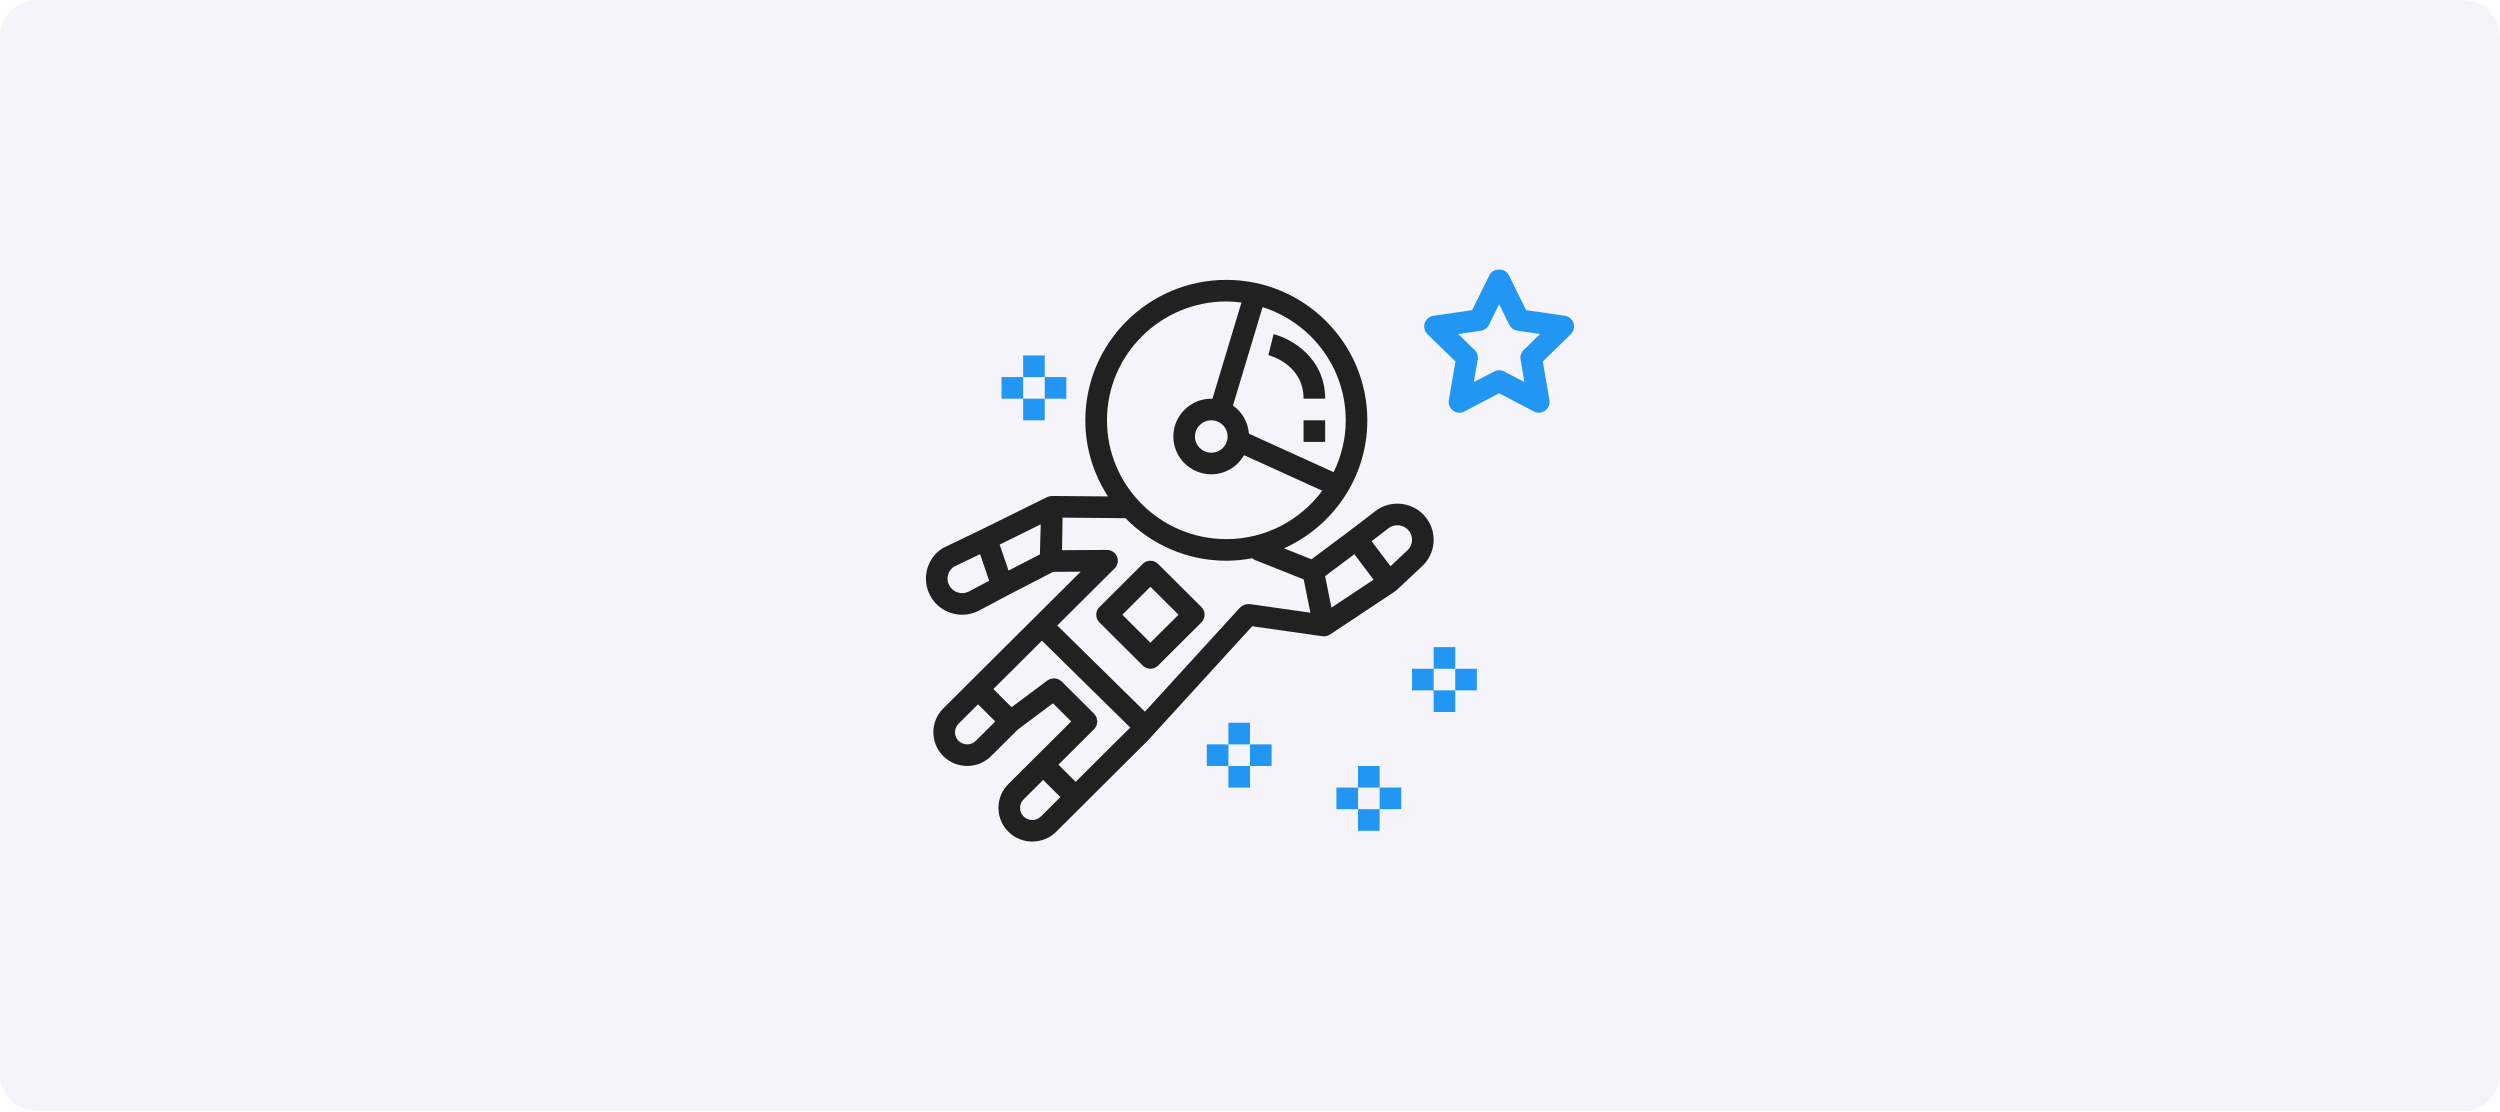
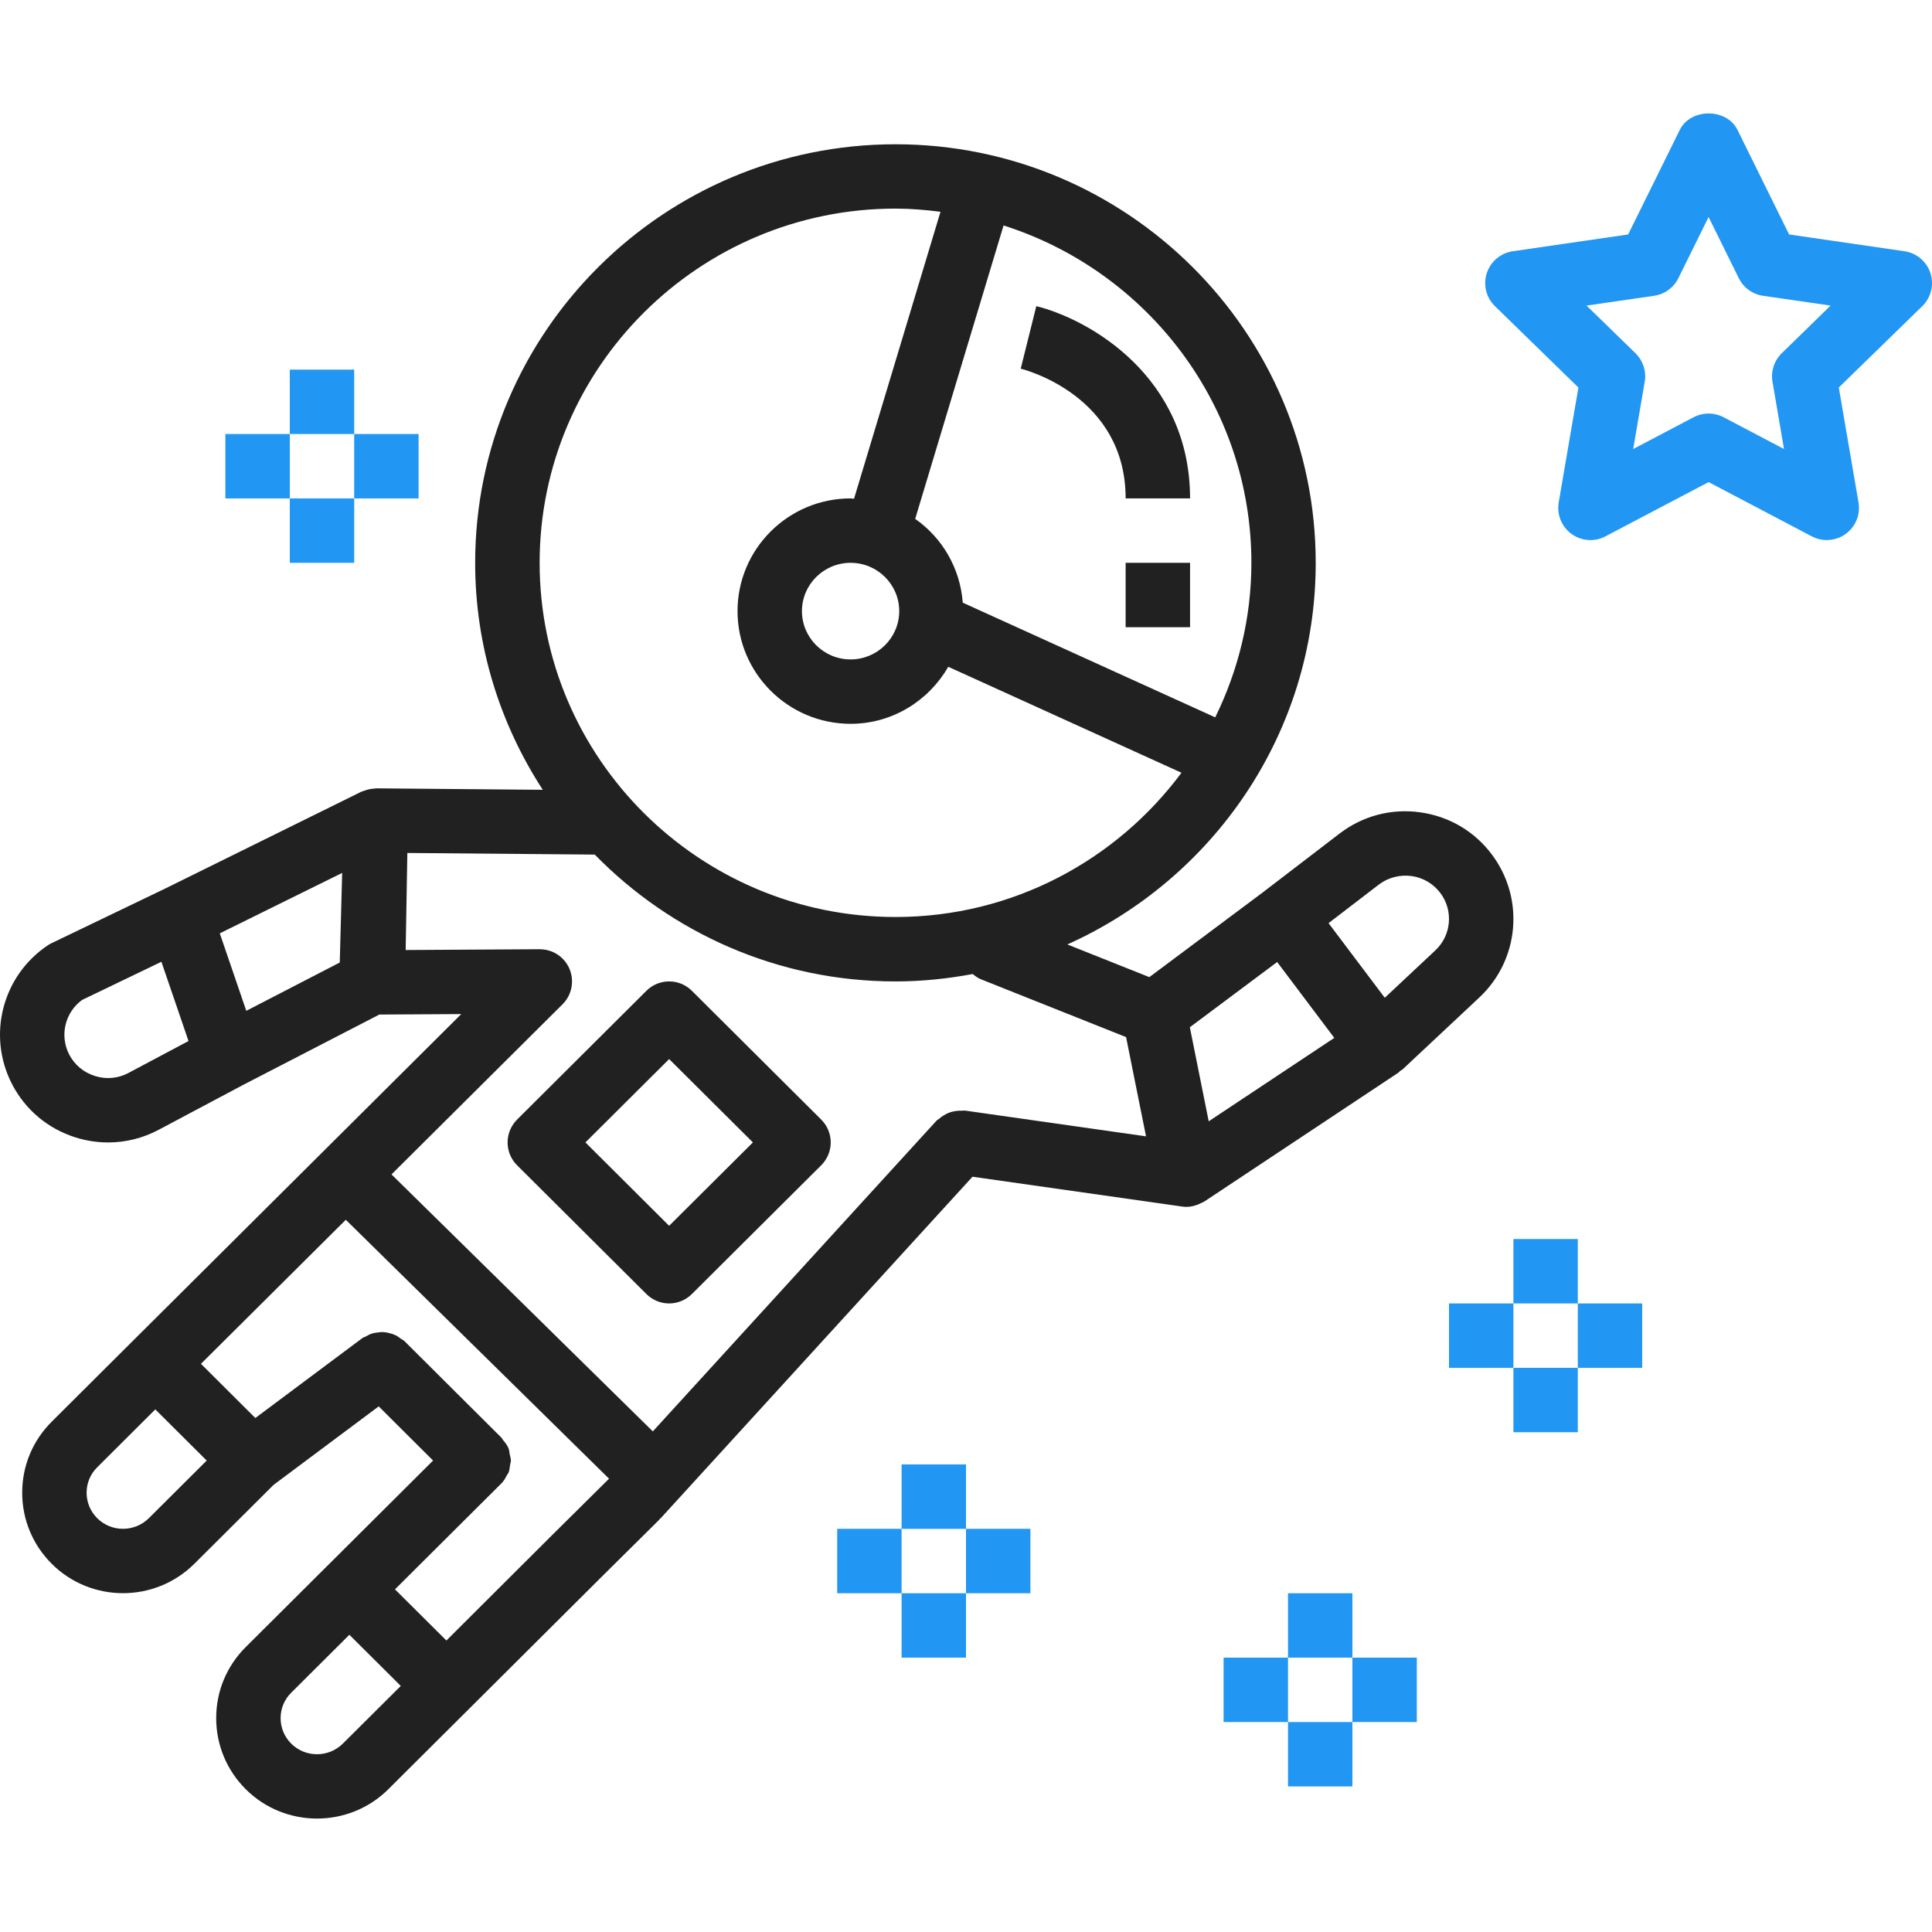
- <svg xmlns="http://www.w3.org/2000/svg" width="270" height="120" viewBox="0 0 270 120" fill="none">
-   <rect width="270" height="120" rx="4" fill="#F5F4FA" />
-   <path d="M169.943 34.896C169.806 34.475 169.442 34.167 169.002 34.103L164.823 33.495L162.953 29.708C162.561 28.91 161.253 28.91 160.861 29.708L158.991 33.495L154.811 34.103C154.372 34.167 154.008 34.474 153.869 34.897C153.732 35.319 153.845 35.783 154.164 36.092L157.189 39.041L156.475 43.203C156.401 43.641 156.58 44.083 156.938 44.344C157.301 44.608 157.775 44.641 158.168 44.433L161.906 42.467L165.644 44.433C165.815 44.523 166.002 44.567 166.188 44.567C166.429 44.567 166.671 44.493 166.874 44.344C167.233 44.083 167.413 43.641 167.337 43.203L166.623 39.041L169.648 36.092C169.965 35.782 170.08 35.319 169.943 34.896ZM164.556 37.799C164.282 38.066 164.155 38.454 164.221 38.832L164.638 41.269L162.45 40.118C162.28 40.029 162.093 39.984 161.906 39.984C161.72 39.984 161.534 40.029 161.362 40.118L159.174 41.269L159.591 38.832C159.657 38.454 159.531 38.068 159.256 37.799L157.484 36.072L159.932 35.717C160.312 35.662 160.64 35.423 160.811 35.078L161.905 32.862L162.999 35.078C163.17 35.422 163.497 35.662 163.878 35.717L166.325 36.072L164.556 37.799Z" fill="#2196F3" />
-   <path d="M157.167 69.892H154.834V72.226H157.167V69.892Z" fill="#2196F3" />
-   <path d="M157.167 74.559H154.834V76.892H157.167V74.559Z" fill="#2196F3" />
-   <path d="M159.5 72.226H157.167V74.559H159.5V72.226Z" fill="#2196F3" />
-   <path d="M154.834 72.226H152.5V74.559H154.834V72.226Z" fill="#2196F3" />
-   <path d="M149 82.726H146.667V85.059H149V82.726Z" fill="#2196F3" />
-   <path d="M149 87.393H146.667V89.726H149V87.393Z" fill="#2196F3" />
-   <path d="M151.334 85.059H149V87.393H151.334V85.059Z" fill="#2196F3" />
-   <path d="M146.667 85.059H144.333V87.393H146.667V85.059Z" fill="#2196F3" />
-   <path d="M135 78.059H132.667V80.393H135V78.059Z" fill="#2196F3" />
-   <path d="M135 82.726H132.667V85.059H135V82.726Z" fill="#2196F3" />
-   <path d="M137.333 80.392H135V82.726H137.333V80.392Z" fill="#2196F3" />
-   <path d="M132.667 80.392H130.333V82.726H132.667V80.392Z" fill="#2196F3" />
-   <path d="M112.833 38.392H110.5V40.725H112.833V38.392Z" fill="#2196F3" />
-   <path d="M112.833 43.059H110.5V45.392H112.833V43.059Z" fill="#2196F3" />
-   <path d="M115.166 40.725H112.833V43.059H115.166V40.725Z" fill="#2196F3" />
-   <path d="M110.5 40.725H108.166V43.059H110.5V40.725Z" fill="#2196F3" />
-   <path d="M154.064 55.974C153.435 55.126 152.512 54.58 151.464 54.433C150.412 54.283 149.373 54.56 148.533 55.203L145.795 57.301L145.794 57.303L141.643 60.403L138.672 59.219C143.969 56.843 147.671 51.545 147.671 45.394C147.671 37.031 140.84 30.227 132.444 30.227C124.047 30.227 117.216 37.031 117.216 45.394C117.216 48.425 118.123 51.244 119.666 53.616L113.62 53.563C113.617 53.563 113.613 53.563 113.61 53.563C113.591 53.563 113.576 53.573 113.559 53.574C113.443 53.578 113.33 53.602 113.219 53.642C113.191 53.652 113.162 53.658 113.135 53.671C113.121 53.676 113.107 53.678 113.093 53.685L106.021 57.176C106.02 57.176 106.018 57.176 106.018 57.178L101.877 59.169C101.831 59.189 101.784 59.216 101.739 59.246C100.088 60.345 99.526 62.504 100.43 64.268C100.912 65.206 101.732 65.896 102.74 66.213C103.129 66.334 103.525 66.393 103.92 66.393C104.553 66.393 105.181 66.238 105.756 65.931L108.792 64.317L113.744 61.759L116.712 61.742L104.808 73.588C104.807 73.59 104.806 73.59 104.805 73.591L101.876 76.507C101.185 77.196 100.804 78.109 100.804 79.084C100.804 80.056 101.185 80.972 101.876 81.662C102.587 82.369 103.522 82.724 104.456 82.724C105.392 82.724 106.325 82.369 107.038 81.662L109.913 78.799L113.721 75.956L115.691 77.918L111.838 81.755C111.836 81.756 111.835 81.756 111.834 81.757L108.906 84.674C108.214 85.362 107.833 86.276 107.833 87.25C107.833 88.223 108.214 89.139 108.906 89.829C109.616 90.536 110.552 90.89 111.486 90.89C112.421 90.89 113.357 90.536 114.068 89.829L116.998 86.912L121.684 82.245C121.685 82.244 121.685 82.243 121.687 82.242L123.895 80.054L123.887 80.046C123.901 80.032 123.921 80.027 123.935 80.012L135.235 67.635L142.828 68.715C142.883 68.724 142.938 68.727 142.993 68.727C143.134 68.727 143.27 68.693 143.402 68.643C143.441 68.629 143.474 68.61 143.511 68.592C143.553 68.571 143.597 68.559 143.637 68.532L150.666 63.865C150.692 63.848 150.706 63.82 150.73 63.801C150.758 63.779 150.793 63.77 150.819 63.745L153.6 61.14C155.047 59.784 155.247 57.563 154.064 55.974ZM104.66 63.872C104.281 64.075 103.851 64.116 103.439 63.985C103.03 63.858 102.699 63.579 102.505 63.203C102.153 62.517 102.357 61.681 102.974 61.23L105.848 59.847L106.54 61.869L106.83 62.718L104.66 63.872ZM112.31 59.874L108.923 61.624L108.365 59.991L107.963 58.817L112.397 56.628L112.31 59.874ZM145.34 45.392C145.34 47.401 144.861 49.296 144.03 50.991L134.883 46.836C134.788 45.582 134.137 44.484 133.159 43.8L136.361 33.169C141.563 34.823 145.34 39.675 145.34 45.392ZM119.552 45.392C119.552 38.316 125.336 32.558 132.446 32.558C132.999 32.558 133.54 32.605 134.076 32.673L130.943 43.071C130.901 43.07 130.862 43.059 130.819 43.059C128.56 43.059 126.722 44.89 126.722 47.142C126.722 49.394 128.56 51.225 130.819 51.225C132.338 51.225 133.65 50.387 134.358 49.159L142.807 52.998C140.456 56.162 136.694 58.225 132.446 58.225C125.336 58.225 119.552 52.468 119.552 45.392ZM132.581 47.142C132.581 48.107 131.79 48.892 130.819 48.892C129.847 48.892 129.056 48.107 129.056 47.142C129.056 46.177 129.847 45.392 130.819 45.392C131.79 45.392 132.581 46.177 132.581 47.142ZM105.392 80.007C104.875 80.52 104.038 80.519 103.523 80.009C103.274 79.76 103.138 79.432 103.138 79.084C103.138 78.736 103.274 78.408 103.523 78.162L105.627 76.065L107.489 77.919L105.392 80.007ZM112.422 88.174C111.905 88.686 111.068 88.688 110.552 88.176C110.303 87.927 110.167 87.599 110.167 87.25C110.167 86.903 110.303 86.575 110.552 86.329L112.658 84.231L113.539 85.107L114.521 86.085L112.422 88.174ZM120.038 80.586C120.037 80.587 120.036 80.587 120.035 80.588L116.174 84.439L115.293 83.562L114.311 82.585L118.168 78.745C118.168 78.745 118.168 78.745 118.168 78.744C118.169 78.743 118.17 78.743 118.172 78.742C118.259 78.654 118.314 78.549 118.368 78.445C118.383 78.415 118.412 78.389 118.425 78.358C118.461 78.268 118.467 78.171 118.481 78.077C118.488 78.023 118.511 77.973 118.511 77.918C118.511 77.84 118.483 77.764 118.467 77.687C118.453 77.617 118.453 77.546 118.426 77.478C118.382 77.368 118.306 77.272 118.227 77.177C118.204 77.151 118.196 77.119 118.172 77.094C118.172 77.094 118.172 77.094 118.17 77.094C118.169 77.093 118.169 77.091 118.168 77.09L114.653 73.59C114.616 73.552 114.568 73.537 114.526 73.506C114.464 73.458 114.405 73.413 114.336 73.379C114.269 73.347 114.201 73.327 114.131 73.308C114.057 73.287 113.984 73.271 113.906 73.265C113.835 73.26 113.769 73.267 113.698 73.276C113.619 73.285 113.546 73.295 113.47 73.32C113.396 73.343 113.331 73.379 113.264 73.418C113.22 73.442 113.171 73.451 113.131 73.481L109.251 76.377L107.281 74.414L112.529 69.195L122.067 78.576L120.038 80.586ZM134.954 65.237C134.921 65.233 134.889 65.245 134.855 65.243C134.77 65.239 134.689 65.244 134.603 65.258C134.537 65.27 134.474 65.283 134.411 65.305C134.336 65.331 134.269 65.366 134.2 65.408C134.134 65.447 134.075 65.489 134.018 65.542C133.99 65.566 133.956 65.578 133.93 65.606L123.653 76.862L114.185 67.551L120.382 61.386C120.839 60.931 120.841 60.192 120.386 59.735C120.156 59.505 119.854 59.392 119.552 59.393V59.392L114.698 59.421L114.759 55.905L121.549 55.963C124.317 58.794 128.176 60.559 132.446 60.559C133.403 60.559 134.336 60.46 135.245 60.291C135.332 60.361 135.419 60.432 135.528 60.476L140.8 62.576L141.133 64.235L141.523 66.172L134.954 65.237ZM143.794 65.627L143.11 62.219L146.274 59.856L147.102 60.955L148.345 62.605L143.794 65.627ZM152.005 59.434L150.173 61.151L148.136 58.447L149.954 57.053C150.294 56.792 150.722 56.685 151.142 56.74C151.564 56.8 151.938 57.02 152.192 57.362C152.666 58 152.585 58.891 152.005 59.434Z" fill="#212121" />
-   <path d="M129.755 65.565L125.067 60.898C124.613 60.445 123.876 60.445 123.421 60.898L118.734 65.565C118.515 65.786 118.391 66.082 118.391 66.392C118.391 66.703 118.513 67 118.734 67.219L123.421 71.886C123.648 72.112 123.947 72.226 124.244 72.226C124.542 72.226 124.84 72.112 125.067 71.886L129.755 67.219C129.974 67 130.099 66.703 130.099 66.392C130.099 66.082 129.975 65.784 129.755 65.565ZM124.244 69.413L121.211 66.392L124.244 63.372L127.279 66.392L124.244 69.413Z" fill="#212121" />
-   <path d="M137.547 36.092L136.983 38.358C137.138 38.397 140.784 39.346 140.784 43.059H143.118C143.118 38.646 139.474 36.572 137.547 36.092Z" fill="#212121" />
-   <path d="M143.118 45.392H140.784V47.725H143.118V45.392Z" fill="#212121" />
+ <svg xmlns="http://www.w3.org/2000/svg" width="70" height="70" viewBox="0 0 70 70" fill="none">
+   <path d="M69.943 9.896C69.806 9.475 69.442 9.167 69.002 9.103L64.823 8.495L62.953 4.708C62.561 3.91 61.253 3.91 60.861 4.708L58.991 8.495L54.811 9.103C54.372 9.167 54.008 9.474 53.869 9.897C53.732 10.319 53.845 10.783 54.164 11.092L57.189 14.041L56.475 18.203C56.401 18.641 56.58 19.083 56.938 19.345C57.301 19.608 57.775 19.641 58.168 19.433L61.906 17.467L65.644 19.433C65.815 19.523 66.002 19.567 66.188 19.567C66.429 19.567 66.671 19.493 66.874 19.344C67.233 19.083 67.413 18.641 67.337 18.203L66.623 14.04L69.648 11.092C69.965 10.782 70.08 10.319 69.943 9.896ZM64.556 12.799C64.281 13.066 64.156 13.454 64.221 13.832L64.638 16.269L62.45 15.118C62.279 15.029 62.093 14.984 61.906 14.984C61.719 14.984 61.534 15.029 61.362 15.118L59.174 16.269L59.591 13.832C59.657 13.454 59.531 13.068 59.257 12.799L57.484 11.072L59.932 10.717C60.312 10.662 60.64 10.423 60.811 10.078L61.905 7.862L62.999 10.078C63.17 10.422 63.497 10.662 63.878 10.717L66.326 11.072L64.556 12.799Z" fill="#2196F3" />
+   <path d="M57.167 44.892H54.834V47.226H57.167V44.892Z" fill="#2196F3" />
+   <path d="M57.167 49.559H54.834V51.892H57.167V49.559Z" fill="#2196F3" />
+   <path d="M59.5 47.226H57.167V49.559H59.5V47.226Z" fill="#2196F3" />
+   <path d="M54.834 47.226H52.5V49.559H54.834V47.226Z" fill="#2196F3" />
+   <path d="M49 57.726H46.667V60.059H49V57.726Z" fill="#2196F3" />
+   <path d="M49 62.393H46.667V64.726H49V62.393Z" fill="#2196F3" />
+   <path d="M51.334 60.059H49V62.393H51.334V60.059Z" fill="#2196F3" />
+   <path d="M46.667 60.059H44.333V62.393H46.667V60.059Z" fill="#2196F3" />
+   <path d="M35 53.059H32.667V55.393H35V53.059Z" fill="#2196F3" />
+   <path d="M35 57.726H32.667V60.059H35V57.726Z" fill="#2196F3" />
+   <path d="M37.333 55.392H35V57.726H37.333V55.392Z" fill="#2196F3" />
+   <path d="M32.667 55.392H30.333V57.726H32.667V55.392Z" fill="#2196F3" />
+   <path d="M12.833 13.392H10.5V15.725H12.833V13.392Z" fill="#2196F3" />
+   <path d="M12.833 18.059H10.5V20.392H12.833V18.059Z" fill="#2196F3" />
+   <path d="M15.166 15.725H12.833V18.059H15.166V15.725Z" fill="#2196F3" />
+   <path d="M10.5 15.725H8.166V18.059H10.5V15.725Z" fill="#2196F3" />
+   <path d="M54.063 30.974C53.435 30.126 52.512 29.58 51.464 29.433C50.412 29.283 49.373 29.56 48.533 30.203L45.795 32.301L45.794 32.303L41.643 35.403L38.672 34.219C43.969 31.843 47.671 26.545 47.671 20.394C47.671 12.031 40.84 5.227 32.444 5.227C24.047 5.227 17.216 12.031 17.216 20.394C17.216 23.425 18.123 26.244 19.666 28.616L13.62 28.563C13.617 28.563 13.613 28.563 13.61 28.563C13.591 28.563 13.576 28.573 13.559 28.574C13.443 28.578 13.33 28.602 13.219 28.642C13.191 28.652 13.162 28.658 13.135 28.671C13.121 28.677 13.107 28.678 13.093 28.685L6.021 32.176C6.02 32.176 6.018 32.176 6.018 32.178L1.877 34.169C1.831 34.189 1.784 34.216 1.739 34.246C0.088 35.345 -0.474 37.504 0.43 39.268C0.912 40.206 1.732 40.896 2.74 41.212C3.129 41.334 3.525 41.393 3.92 41.393C4.553 41.393 5.181 41.238 5.756 40.931L8.792 39.317L13.744 36.759L16.712 36.742L4.808 48.588C4.807 48.59 4.806 48.59 4.805 48.591L1.877 51.507C1.185 52.196 0.804 53.109 0.804 54.084C0.804 55.056 1.185 55.972 1.877 56.662C2.587 57.369 3.522 57.724 4.456 57.724C5.392 57.724 6.325 57.369 7.038 56.662L9.913 53.799L13.721 50.956L15.691 52.918L11.838 56.755C11.836 56.756 11.835 56.756 11.834 56.758L8.906 59.674C8.214 60.362 7.833 61.276 7.833 62.25C7.833 63.223 8.214 64.139 8.906 64.829C9.616 65.536 10.552 65.89 11.486 65.89C12.421 65.89 13.357 65.536 14.068 64.829L16.998 61.912L21.684 57.245C21.685 57.244 21.685 57.243 21.686 57.242L23.895 55.054L23.887 55.046C23.901 55.032 23.921 55.027 23.935 55.012L35.235 42.635L42.828 43.715C42.883 43.724 42.938 43.727 42.993 43.727C43.134 43.727 43.27 43.693 43.402 43.643C43.441 43.629 43.474 43.61 43.511 43.592C43.553 43.571 43.597 43.559 43.637 43.532L50.666 38.865C50.692 38.848 50.706 38.82 50.73 38.801C50.758 38.779 50.793 38.77 50.819 38.745L53.6 36.14C55.047 34.784 55.247 32.563 54.063 30.974ZM4.66 38.872C4.281 39.075 3.851 39.116 3.439 38.985C3.03 38.858 2.699 38.579 2.505 38.203C2.153 37.517 2.357 36.681 2.974 36.23L5.848 34.847L6.54 36.869L6.83 37.718L4.66 38.872ZM12.31 34.874L8.923 36.624L8.365 34.991L7.963 33.817L12.397 31.628L12.31 34.874ZM45.34 20.392C45.34 22.401 44.861 24.296 44.03 25.991L34.883 21.836C34.788 20.582 34.137 19.484 33.159 18.8L36.361 8.169C41.563 9.823 45.34 14.675 45.34 20.392ZM19.552 20.392C19.552 13.316 25.336 7.558 32.446 7.558C32.999 7.558 33.54 7.605 34.076 7.673L30.943 18.071C30.901 18.07 30.862 18.058 30.819 18.058C28.56 18.058 26.722 19.89 26.722 22.142C26.722 24.394 28.56 26.225 30.819 26.225C32.337 26.225 33.65 25.387 34.358 24.159L42.807 27.998C40.456 31.162 36.694 33.225 32.446 33.225C25.336 33.225 19.552 27.468 19.552 20.392ZM32.581 22.142C32.581 23.107 31.79 23.892 30.819 23.892C29.847 23.892 29.056 23.107 29.056 22.142C29.056 21.177 29.847 20.392 30.819 20.392C31.79 20.392 32.581 21.177 32.581 22.142ZM5.392 55.008C4.875 55.52 4.038 55.519 3.523 55.009C3.274 54.76 3.138 54.432 3.138 54.084C3.138 53.736 3.274 53.408 3.523 53.162L5.627 51.065L7.489 52.919L5.392 55.008ZM12.422 63.174C11.905 63.687 11.068 63.688 10.552 63.176C10.303 62.927 10.167 62.599 10.167 62.25C10.167 61.903 10.303 61.575 10.552 61.329L12.658 59.231L13.539 60.107L14.521 61.085L12.422 63.174ZM20.038 55.586C20.037 55.587 20.036 55.587 20.035 55.589L16.174 59.439L15.293 58.562L14.311 57.585L18.168 53.745C18.168 53.745 18.168 53.745 18.168 53.744C18.169 53.743 18.17 53.743 18.172 53.742C18.259 53.654 18.314 53.549 18.368 53.445C18.383 53.415 18.412 53.389 18.425 53.358C18.461 53.268 18.467 53.171 18.481 53.077C18.488 53.023 18.511 52.973 18.511 52.918C18.511 52.84 18.483 52.764 18.467 52.687C18.453 52.617 18.453 52.546 18.426 52.478C18.382 52.368 18.306 52.272 18.227 52.177C18.204 52.151 18.196 52.119 18.172 52.094C18.172 52.094 18.172 52.094 18.171 52.094C18.169 52.093 18.169 52.091 18.168 52.09L14.653 48.59C14.616 48.552 14.568 48.537 14.526 48.506C14.464 48.458 14.405 48.413 14.336 48.38C14.269 48.347 14.201 48.327 14.132 48.308C14.057 48.287 13.985 48.271 13.906 48.265C13.835 48.26 13.769 48.267 13.697 48.276C13.619 48.285 13.546 48.295 13.47 48.32C13.396 48.343 13.331 48.379 13.264 48.418C13.22 48.442 13.171 48.451 13.13 48.481L9.251 51.377L7.281 49.414L12.529 44.195L22.067 53.576L20.038 55.586ZM34.955 40.237C34.921 40.233 34.889 40.245 34.855 40.243C34.77 40.239 34.689 40.244 34.603 40.258C34.537 40.27 34.474 40.283 34.411 40.305C34.336 40.331 34.269 40.366 34.2 40.408C34.134 40.447 34.075 40.489 34.018 40.542C33.99 40.566 33.956 40.578 33.93 40.606L23.653 51.862L14.185 42.551L20.383 36.386C20.839 35.931 20.841 35.192 20.386 34.735C20.156 34.505 19.854 34.392 19.552 34.393V34.392L14.698 34.421L14.759 30.905L21.549 30.963C24.317 33.794 28.176 35.559 32.446 35.559C33.403 35.559 34.336 35.46 35.245 35.291C35.332 35.361 35.419 35.432 35.528 35.476L40.8 37.576L41.133 39.235L41.523 41.172L34.955 40.237ZM43.794 40.627L43.11 37.219L46.274 34.856L47.102 35.955L48.344 37.605L43.794 40.627ZM52.005 34.434L50.173 36.151L48.136 33.447L49.954 32.053C50.294 31.792 50.722 31.686 51.142 31.74C51.564 31.8 51.938 32.02 52.192 32.362C52.666 33 52.585 33.891 52.005 34.434Z" fill="#212121" />
+   <path d="M29.755 40.565L25.067 35.898C24.613 35.445 23.875 35.445 23.421 35.898L18.734 40.565C18.515 40.786 18.391 41.082 18.391 41.392C18.391 41.703 18.514 42 18.734 42.219L23.421 46.886C23.648 47.112 23.947 47.226 24.244 47.226C24.542 47.226 24.84 47.112 25.067 46.886L29.755 42.219C29.974 42 30.099 41.703 30.099 41.392C30.099 41.082 29.975 40.784 29.755 40.565ZM24.244 44.413L21.211 41.392L24.244 38.372L27.279 41.392L24.244 44.413Z" fill="#212121" />
+   <path d="M37.547 11.092L36.983 13.358C37.139 13.397 40.784 14.346 40.784 18.059H43.118C43.118 13.646 39.474 11.572 37.547 11.092Z" fill="#212121" />
+   <path d="M43.118 20.392H40.784V22.725H43.118V20.392Z" fill="#212121" />
</svg>
